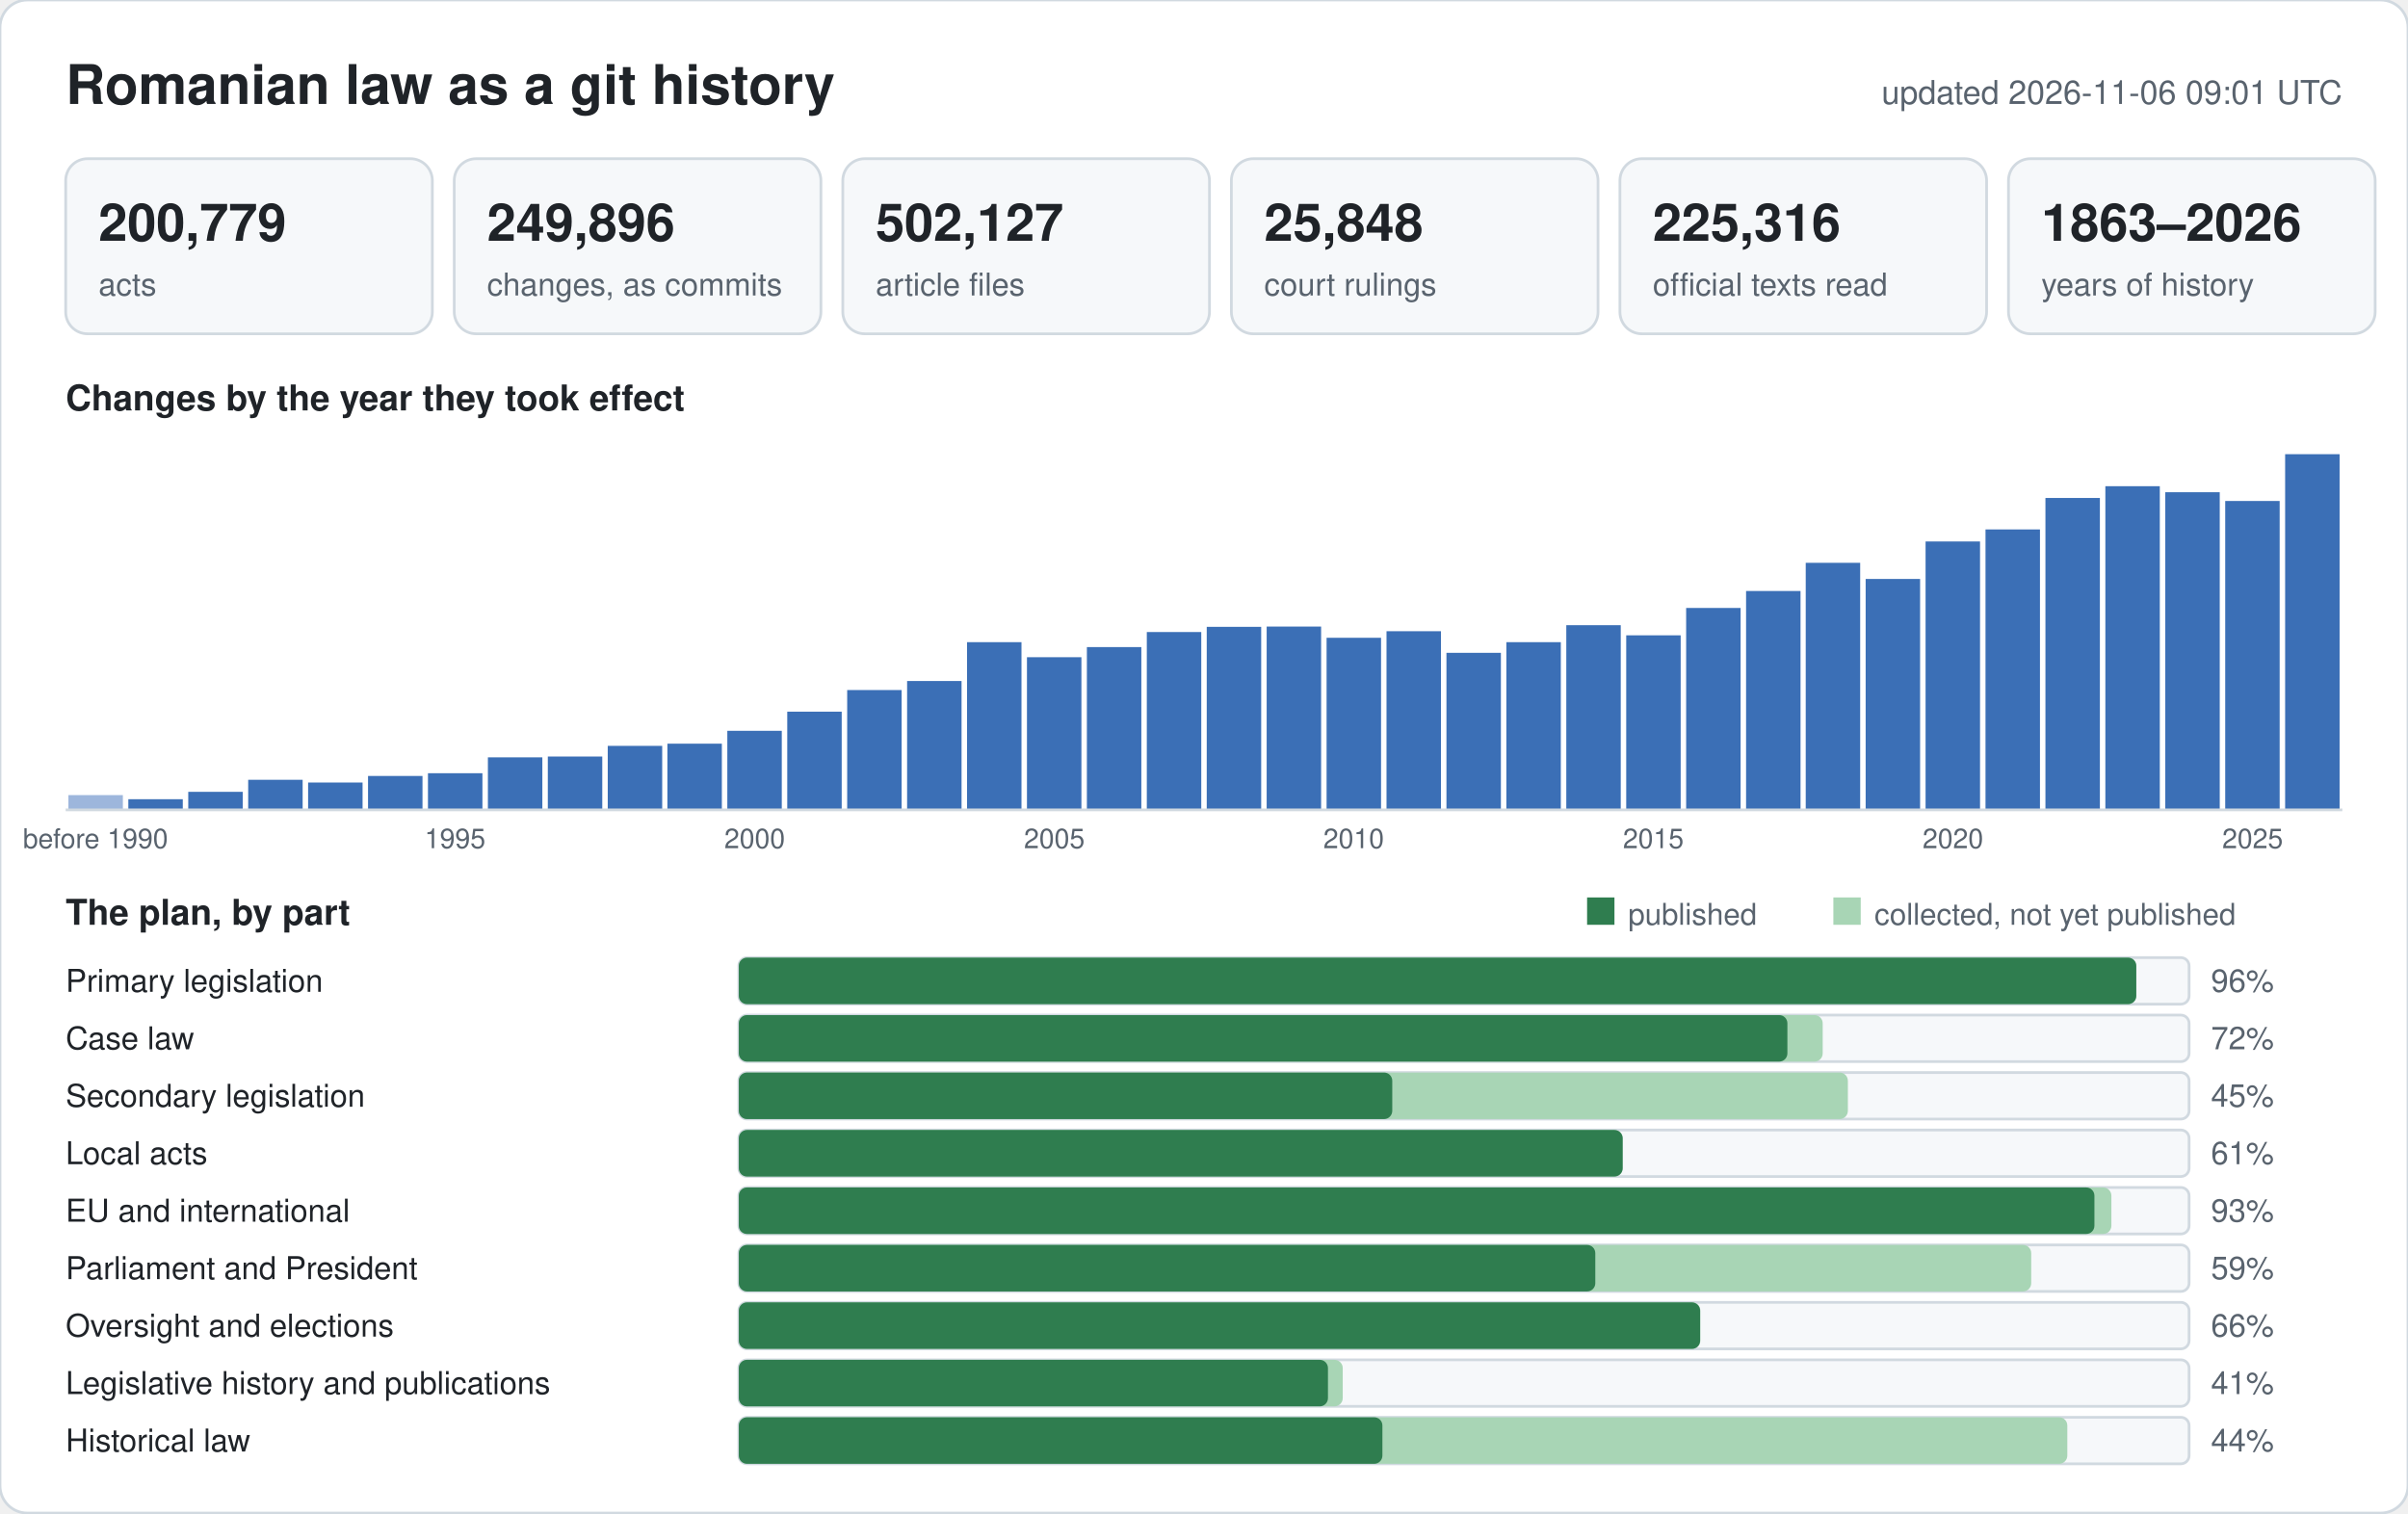
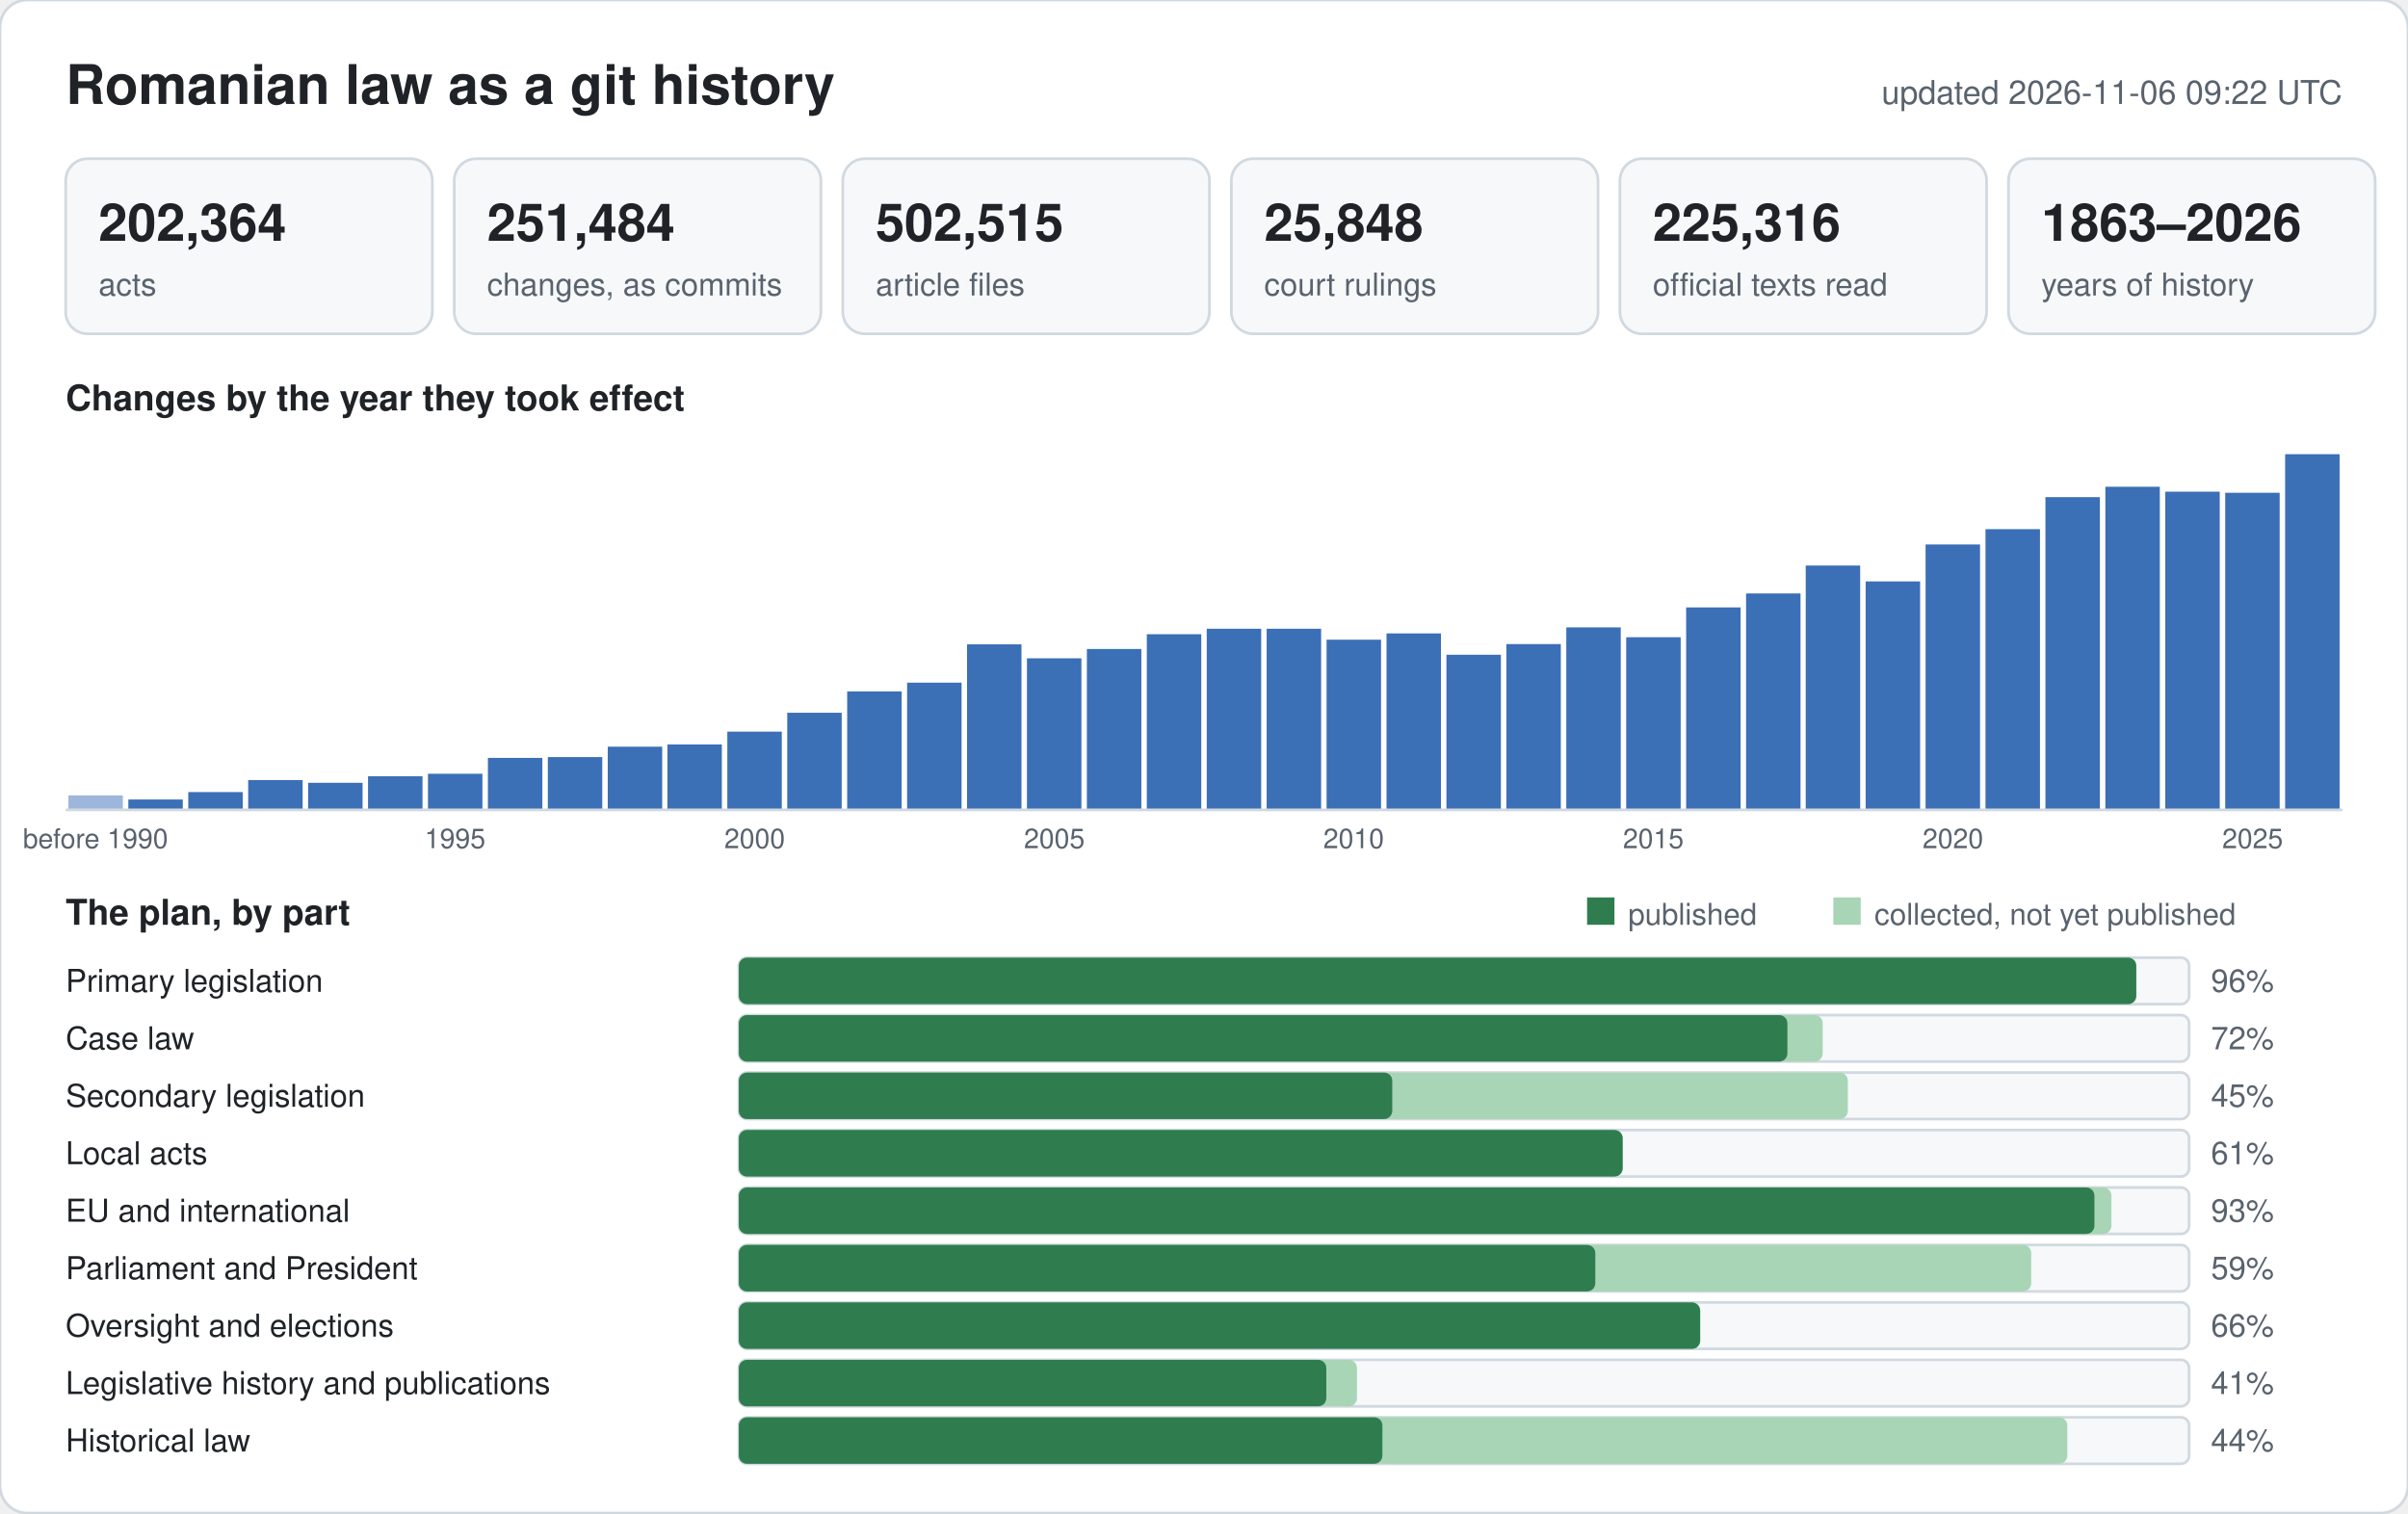
<svg xmlns="http://www.w3.org/2000/svg" width="880" height="553" viewBox="0 0 880 553" font-family="-apple-system,BlinkMacSystemFont,Segoe UI,Helvetica,Arial,sans-serif">
  <rect width="880" height="553" rx="10" fill="#ffffff" stroke="#d1d9e0" />
  <text x="24" y="38" font-size="20" font-weight="600" fill="#1f2328">Romanian law as a git history</text>
-   <text x="856" y="38" font-size="12" text-anchor="end" fill="#59636e">updated 2026-11-06 09:01 UTC</text>
+   <text x="856" y="38" font-size="12" text-anchor="end" fill="#59636e">updated 2026-11-06 09:22 UTC</text>
  <rect x="24" y="58" width="134" height="64" rx="8" fill="#f6f8fa" stroke="#d1d9e0" />
-   <text x="36" y="88" font-size="19" font-weight="600" fill="#1f2328">200,779</text>
+   <text x="36" y="88" font-size="19" font-weight="600" fill="#1f2328">202,364</text>
  <text x="36" y="108" font-size="11.5" fill="#59636e">acts</text>
  <rect x="166" y="58" width="134" height="64" rx="8" fill="#f6f8fa" stroke="#d1d9e0" />
-   <text x="178" y="88" font-size="19" font-weight="600" fill="#1f2328">249,896</text>
+   <text x="178" y="88" font-size="19" font-weight="600" fill="#1f2328">251,484</text>
  <text x="178" y="108" font-size="11.5" fill="#59636e">changes, as commits</text>
  <rect x="308" y="58" width="134" height="64" rx="8" fill="#f6f8fa" stroke="#d1d9e0" />
-   <text x="320" y="88" font-size="19" font-weight="600" fill="#1f2328">502,127</text>
+   <text x="320" y="88" font-size="19" font-weight="600" fill="#1f2328">502,515</text>
  <text x="320" y="108" font-size="11.5" fill="#59636e">article files</text>
  <rect x="450" y="58" width="134" height="64" rx="8" fill="#f6f8fa" stroke="#d1d9e0" />
  <text x="462" y="88" font-size="19" font-weight="600" fill="#1f2328">25,848</text>
  <text x="462" y="108" font-size="11.5" fill="#59636e">court rulings</text>
  <rect x="592" y="58" width="134" height="64" rx="8" fill="#f6f8fa" stroke="#d1d9e0" />
  <text x="604" y="88" font-size="19" font-weight="600" fill="#1f2328">225,316</text>
  <text x="604" y="108" font-size="11.5" fill="#59636e">official texts read</text>
  <rect x="734" y="58" width="134" height="64" rx="8" fill="#f6f8fa" stroke="#d1d9e0" />
  <text x="746" y="88" font-size="19" font-weight="600" fill="#1f2328">1863–2026</text>
  <text x="746" y="108" font-size="11.5" fill="#59636e">years of history</text>
  <text x="24" y="150" font-size="13" font-weight="600" fill="#1f2328">Changes by the year they took effect</text>
-   <rect x="25.0" y="290.6" width="19.9" height="5.4" fill="#9db6dc" />
+   <rect x="25.0" y="290.7" width="19.9" height="5.3" fill="#9db6dc" />
  <text x="34.9" y="310" font-size="10" text-anchor="middle" fill="#59636e">before 1990</text>
-   <rect x="46.9" y="292.1" width="19.9" height="3.9" fill="#3b6fb6" />
-   <rect x="68.8" y="289.4" width="19.9" height="6.6" fill="#3b6fb6" />
-   <rect x="90.7" y="285.0" width="19.9" height="11.0" fill="#3b6fb6" />
-   <rect x="112.6" y="286.0" width="19.9" height="10.0" fill="#3b6fb6" />
-   <rect x="134.5" y="283.6" width="19.9" height="12.4" fill="#3b6fb6" />
-   <rect x="156.4" y="282.6" width="19.9" height="13.4" fill="#3b6fb6" />
+   <rect x="46.9" y="292.2" width="19.9" height="3.8" fill="#3b6fb6" />
+   <rect x="68.8" y="289.5" width="19.9" height="6.5" fill="#3b6fb6" />
+   <rect x="90.7" y="285.1" width="19.9" height="10.9" fill="#3b6fb6" />
+   <rect x="112.6" y="286.1" width="19.9" height="9.9" fill="#3b6fb6" />
+   <rect x="134.5" y="283.7" width="19.9" height="12.3" fill="#3b6fb6" />
+   <rect x="156.4" y="282.8" width="19.9" height="13.2" fill="#3b6fb6" />
  <text x="166.3" y="310" font-size="10" text-anchor="middle" fill="#59636e">1995</text>
-   <rect x="178.3" y="276.8" width="19.9" height="19.2" fill="#3b6fb6" />
-   <rect x="200.2" y="276.5" width="19.9" height="19.5" fill="#3b6fb6" />
-   <rect x="222.1" y="272.6" width="19.9" height="23.4" fill="#3b6fb6" />
-   <rect x="243.9" y="271.8" width="19.9" height="24.2" fill="#3b6fb6" />
-   <rect x="265.8" y="267.1" width="19.9" height="28.9" fill="#3b6fb6" />
+   <rect x="178.3" y="277.0" width="19.9" height="19.0" fill="#3b6fb6" />
+   <rect x="200.2" y="276.7" width="19.9" height="19.3" fill="#3b6fb6" />
+   <rect x="222.1" y="272.9" width="19.9" height="23.1" fill="#3b6fb6" />
+   <rect x="243.9" y="272.1" width="19.9" height="23.9" fill="#3b6fb6" />
+   <rect x="265.8" y="267.4" width="19.9" height="28.6" fill="#3b6fb6" />
  <text x="275.8" y="310" font-size="10" text-anchor="middle" fill="#59636e">2000</text>
-   <rect x="287.7" y="260.1" width="19.9" height="35.9" fill="#3b6fb6" />
-   <rect x="309.6" y="252.2" width="19.9" height="43.8" fill="#3b6fb6" />
-   <rect x="331.5" y="248.9" width="19.9" height="47.1" fill="#3b6fb6" />
-   <rect x="353.4" y="234.7" width="19.9" height="61.3" fill="#3b6fb6" />
-   <rect x="375.3" y="240.2" width="19.9" height="55.8" fill="#3b6fb6" />
+   <rect x="287.7" y="260.5" width="19.9" height="35.5" fill="#3b6fb6" />
+   <rect x="309.6" y="252.7" width="19.9" height="43.3" fill="#3b6fb6" />
+   <rect x="331.5" y="249.5" width="19.9" height="46.5" fill="#3b6fb6" />
+   <rect x="353.4" y="235.5" width="19.9" height="60.5" fill="#3b6fb6" />
+   <rect x="375.3" y="240.6" width="19.9" height="55.4" fill="#3b6fb6" />
  <text x="385.3" y="310" font-size="10" text-anchor="middle" fill="#59636e">2005</text>
-   <rect x="397.2" y="236.5" width="19.9" height="59.5" fill="#3b6fb6" />
-   <rect x="419.1" y="231.0" width="19.9" height="65.0" fill="#3b6fb6" />
-   <rect x="441.0" y="229.1" width="19.9" height="66.9" fill="#3b6fb6" />
-   <rect x="462.9" y="229.0" width="19.9" height="67.0" fill="#3b6fb6" />
-   <rect x="484.8" y="233.1" width="19.9" height="62.9" fill="#3b6fb6" />
+   <rect x="397.2" y="237.2" width="19.9" height="58.8" fill="#3b6fb6" />
+   <rect x="419.1" y="231.8" width="19.9" height="64.2" fill="#3b6fb6" />
+   <rect x="441.0" y="229.8" width="19.9" height="66.2" fill="#3b6fb6" />
+   <rect x="462.9" y="229.8" width="19.9" height="66.2" fill="#3b6fb6" />
+   <rect x="484.8" y="233.8" width="19.9" height="62.2" fill="#3b6fb6" />
  <text x="494.7" y="310" font-size="10" text-anchor="middle" fill="#59636e">2010</text>
-   <rect x="506.7" y="230.7" width="19.9" height="65.3" fill="#3b6fb6" />
-   <rect x="528.6" y="238.6" width="19.9" height="57.4" fill="#3b6fb6" />
-   <rect x="550.5" y="234.7" width="19.9" height="61.3" fill="#3b6fb6" />
-   <rect x="572.4" y="228.5" width="19.9" height="67.5" fill="#3b6fb6" />
-   <rect x="594.3" y="232.2" width="19.9" height="63.8" fill="#3b6fb6" />
+   <rect x="506.7" y="231.5" width="19.9" height="64.5" fill="#3b6fb6" />
+   <rect x="528.6" y="239.3" width="19.9" height="56.7" fill="#3b6fb6" />
+   <rect x="550.5" y="235.4" width="19.9" height="60.6" fill="#3b6fb6" />
+   <rect x="572.4" y="229.3" width="19.9" height="66.7" fill="#3b6fb6" />
+   <rect x="594.3" y="232.9" width="19.9" height="63.1" fill="#3b6fb6" />
  <text x="604.2" y="310" font-size="10" text-anchor="middle" fill="#59636e">2015</text>
-   <rect x="616.2" y="222.2" width="19.9" height="73.8" fill="#3b6fb6" />
-   <rect x="638.1" y="216.0" width="19.9" height="80.0" fill="#3b6fb6" />
-   <rect x="659.9" y="205.7" width="19.9" height="90.3" fill="#3b6fb6" />
-   <rect x="681.8" y="211.6" width="19.9" height="84.4" fill="#3b6fb6" />
-   <rect x="703.7" y="197.9" width="19.9" height="98.1" fill="#3b6fb6" />
+   <rect x="616.2" y="222.0" width="19.9" height="74.0" fill="#3b6fb6" />
+   <rect x="638.1" y="216.9" width="19.9" height="79.1" fill="#3b6fb6" />
+   <rect x="659.9" y="206.7" width="19.9" height="89.3" fill="#3b6fb6" />
+   <rect x="681.8" y="212.5" width="19.9" height="83.5" fill="#3b6fb6" />
+   <rect x="703.7" y="199.0" width="19.9" height="97.0" fill="#3b6fb6" />
  <text x="713.7" y="310" font-size="10" text-anchor="middle" fill="#59636e">2020</text>
-   <rect x="725.6" y="193.5" width="19.9" height="102.5" fill="#3b6fb6" />
-   <rect x="747.5" y="182.0" width="19.9" height="114.0" fill="#3b6fb6" />
-   <rect x="769.4" y="177.7" width="19.9" height="118.3" fill="#3b6fb6" />
-   <rect x="791.3" y="179.9" width="19.9" height="116.1" fill="#3b6fb6" />
-   <rect x="813.2" y="183.1" width="19.9" height="112.9" fill="#3b6fb6" />
+   <rect x="725.6" y="193.4" width="19.9" height="102.6" fill="#3b6fb6" />
+   <rect x="747.5" y="181.7" width="19.9" height="114.3" fill="#3b6fb6" />
+   <rect x="769.4" y="177.9" width="19.9" height="118.1" fill="#3b6fb6" />
+   <rect x="791.3" y="179.7" width="19.9" height="116.3" fill="#3b6fb6" />
+   <rect x="813.2" y="180.1" width="19.9" height="115.9" fill="#3b6fb6" />
  <text x="823.2" y="310" font-size="10" text-anchor="middle" fill="#59636e">2025</text>
  <rect x="835.1" y="166.0" width="19.9" height="130.0" fill="#3b6fb6" />
  <line x1="24" y1="296" x2="856" y2="296" stroke="#d1d9e0" />
  <text x="24" y="338" font-size="13" font-weight="600" fill="#1f2328">The plan, by part</text>
  <rect x="580" y="328" width="10" height="10" fill="#2f7d4f" />
  <text x="595" y="338" font-size="11" fill="#59636e">published</text>
  <rect x="670" y="328" width="10" height="10" fill="#a8d5b5" />
  <text x="685" y="338" font-size="11" fill="#59636e">collected, not yet published</text>
  <text x="24" y="362.5" font-size="11.5" fill="#1f2328">Primary legislation</text>
  <rect x="270" y="350" width="530" height="17" rx="3" fill="#f6f8fa" stroke="#d1d9e0" />
  <rect x="270" y="350" width="510.7" height="17" rx="3" fill="#a8d5b5" />
  <rect x="270" y="350" width="510.7" height="17" rx="3" fill="#2f7d4f" />
  <text x="808" y="362.5" font-size="11.5" fill="#59636e">96%</text>
  <text x="24" y="383.5" font-size="11.5" fill="#1f2328">Case law</text>
  <rect x="270" y="371" width="530" height="17" rx="3" fill="#f6f8fa" stroke="#d1d9e0" />
  <rect x="270" y="371" width="396.1" height="17" rx="3" fill="#a8d5b5" />
  <rect x="270" y="371" width="383.2" height="17" rx="3" fill="#2f7d4f" />
  <text x="808" y="383.5" font-size="11.5" fill="#59636e">72%</text>
  <text x="24" y="404.5" font-size="11.5" fill="#1f2328">Secondary legislation</text>
  <rect x="270" y="392" width="530" height="17" rx="3" fill="#f6f8fa" stroke="#d1d9e0" />
  <rect x="270" y="392" width="405.3" height="17" rx="3" fill="#a8d5b5" />
  <rect x="270" y="392" width="238.8" height="17" rx="3" fill="#2f7d4f" />
  <text x="808" y="404.5" font-size="11.5" fill="#59636e">45%</text>
  <text x="24" y="425.5" font-size="11.5" fill="#1f2328">Local acts</text>
  <rect x="270" y="413" width="530" height="17" rx="3" fill="#f6f8fa" stroke="#d1d9e0" />
  <rect x="270" y="413" width="323.0" height="17" rx="3" fill="#a8d5b5" />
  <rect x="270" y="413" width="323.0" height="17" rx="3" fill="#2f7d4f" />
  <text x="808" y="425.5" font-size="11.5" fill="#59636e">61%</text>
  <text x="24" y="446.5" font-size="11.5" fill="#1f2328">EU and international</text>
  <rect x="270" y="434" width="530" height="17" rx="3" fill="#f6f8fa" stroke="#d1d9e0" />
  <rect x="270" y="434" width="501.6" height="17" rx="3" fill="#a8d5b5" />
  <rect x="270" y="434" width="495.4" height="17" rx="3" fill="#2f7d4f" />
  <text x="808" y="446.5" font-size="11.5" fill="#59636e">93%</text>
  <text x="24" y="467.5" font-size="11.5" fill="#1f2328">Parliament and President</text>
  <rect x="270" y="455" width="530" height="17" rx="3" fill="#f6f8fa" stroke="#d1d9e0" />
  <rect x="270" y="455" width="472.3" height="17" rx="3" fill="#a8d5b5" />
  <rect x="270" y="455" width="313.0" height="17" rx="3" fill="#2f7d4f" />
  <text x="808" y="467.5" font-size="11.5" fill="#59636e">59%</text>
  <text x="24" y="488.5" font-size="11.5" fill="#1f2328">Oversight and elections</text>
  <rect x="270" y="476" width="530" height="17" rx="3" fill="#f6f8fa" stroke="#d1d9e0" />
  <rect x="270" y="476" width="351.4" height="17" rx="3" fill="#a8d5b5" />
  <rect x="270" y="476" width="351.3" height="17" rx="3" fill="#2f7d4f" />
  <text x="808" y="488.5" font-size="11.5" fill="#59636e">66%</text>
  <text x="24" y="509.5" font-size="11.5" fill="#1f2328">Legislative history and publications</text>
  <rect x="270" y="497" width="530" height="17" rx="3" fill="#f6f8fa" stroke="#d1d9e0" />
-   <rect x="270" y="497" width="220.7" height="17" rx="3" fill="#a8d5b5" />
-   <rect x="270" y="497" width="215.3" height="17" rx="3" fill="#2f7d4f" />
+   <rect x="270" y="497" width="225.9" height="17" rx="3" fill="#a8d5b5" />
+   <rect x="270" y="497" width="214.7" height="17" rx="3" fill="#2f7d4f" />
  <text x="808" y="509.5" font-size="11.5" fill="#59636e">41%</text>
  <text x="24" y="530.5" font-size="11.5" fill="#1f2328">Historical law</text>
  <rect x="270" y="518" width="530" height="17" rx="3" fill="#f6f8fa" stroke="#d1d9e0" />
  <rect x="270" y="518" width="485.5" height="17" rx="3" fill="#a8d5b5" />
  <rect x="270" y="518" width="235.2" height="17" rx="3" fill="#2f7d4f" />
  <text x="808" y="530.5" font-size="11.5" fill="#59636e">44%</text>
</svg>
